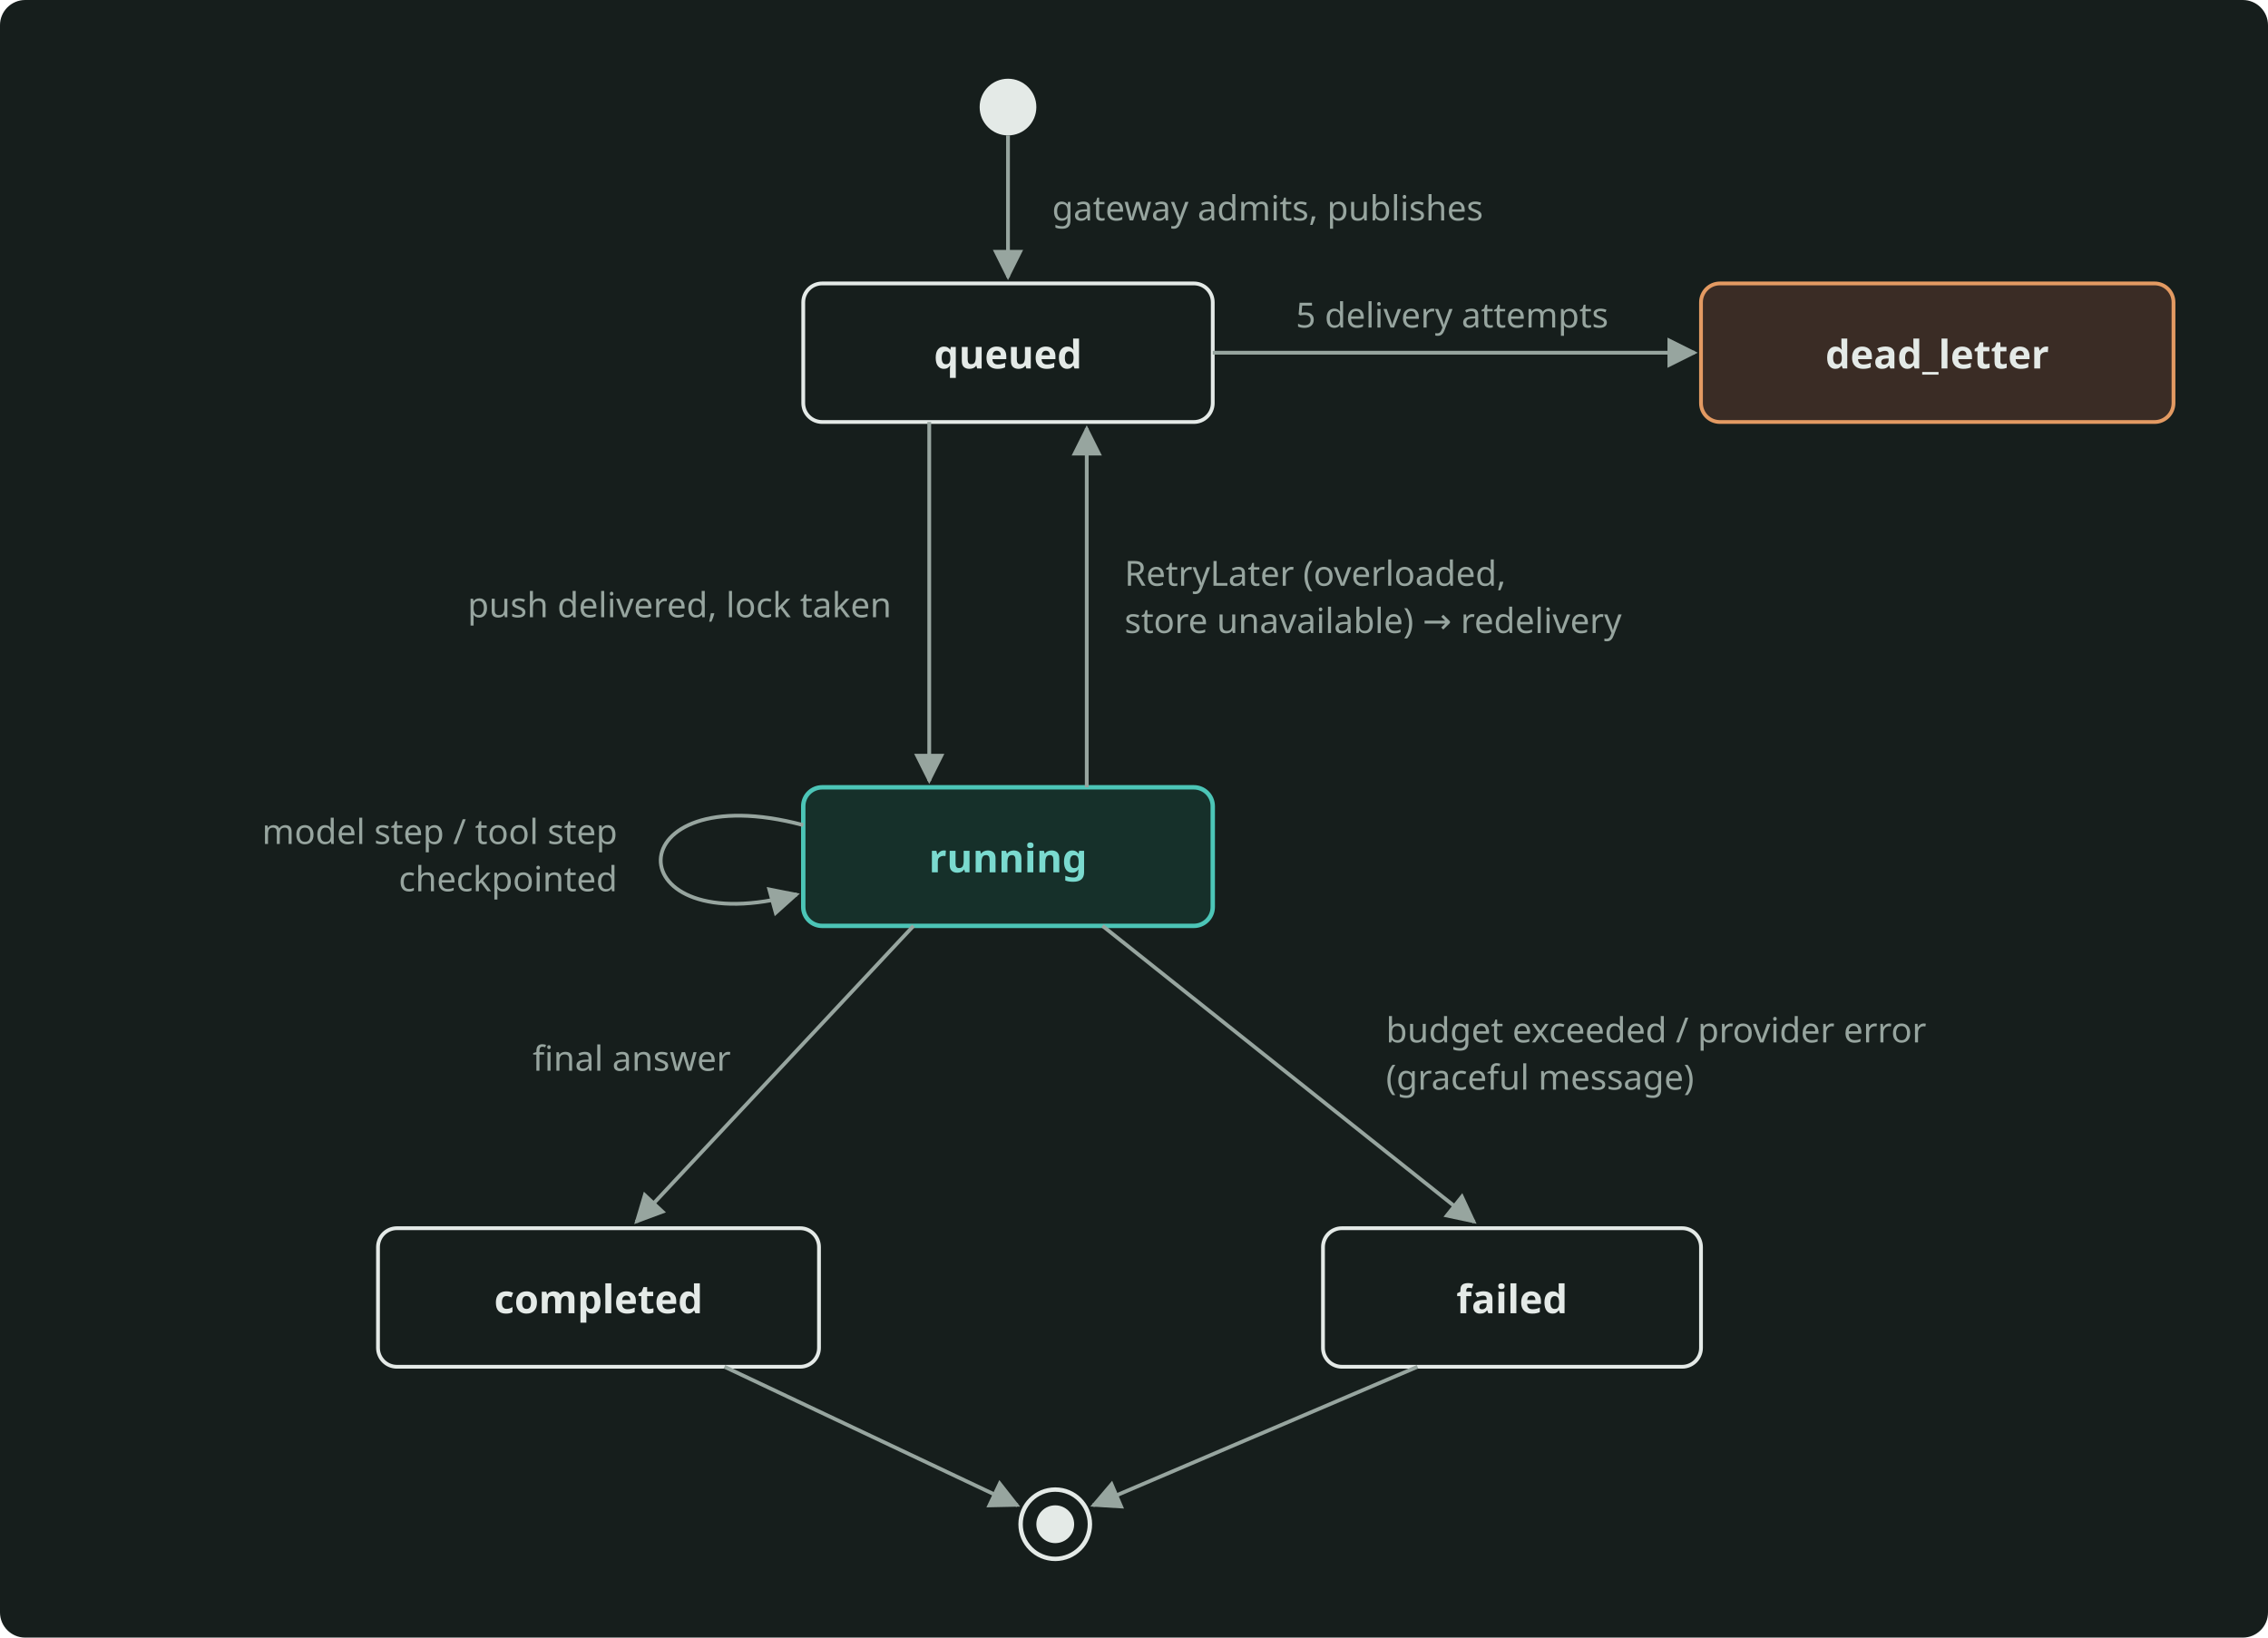
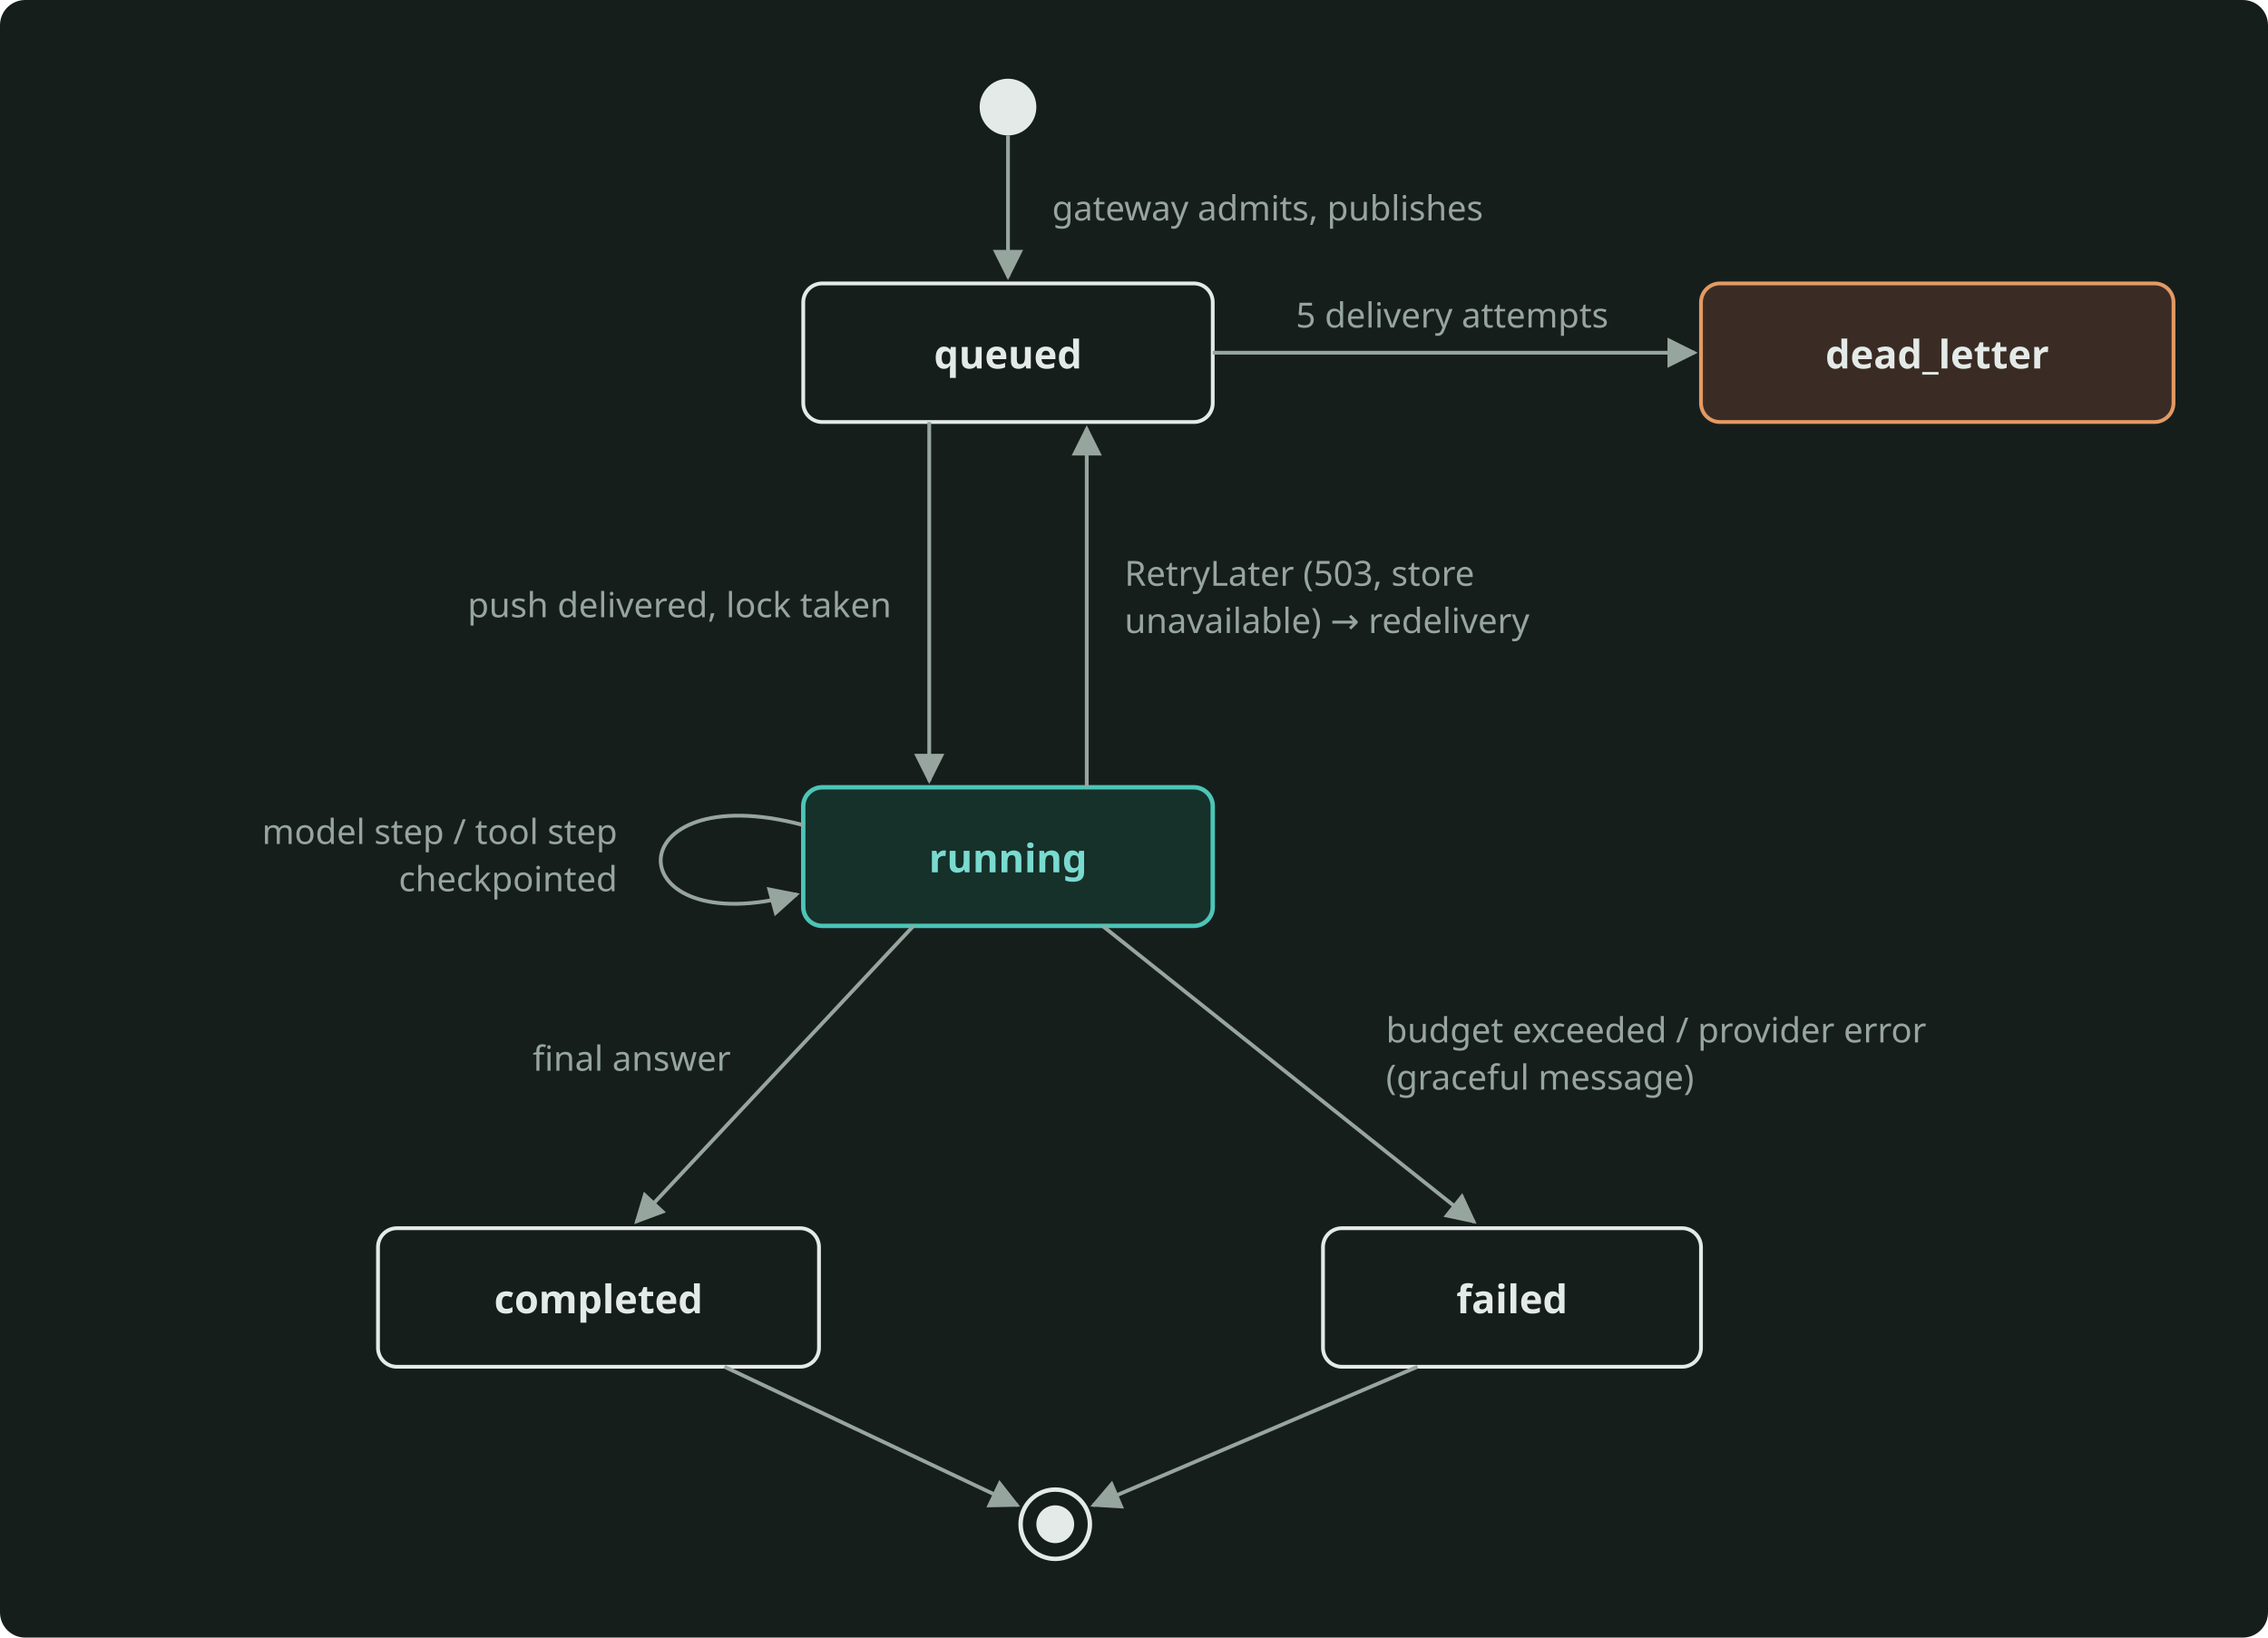
- <svg xmlns="http://www.w3.org/2000/svg" width="720" height="520" viewBox="0 0 720 520" role="img" aria-label="The states of a turn and the transitions between them." style="color: #E4EAE7">
+ <svg xmlns="http://www.w3.org/2000/svg" width="720" height="520" viewBox="0 0 720 520" role="img" aria-label="A turn goes from queued to running and ends in completed or failed, or goes back to queued and, after 5 delivery attempts, to dead_letter." style="color: #E4EAE7">
  <rect x="0" y="0" width="720" height="520" rx="8" fill="#161E1C" />
  <defs>
    <marker id="arr" viewBox="0 0 10 10" refX="9" refY="5" markerWidth="8" markerHeight="8" orient="auto-start-reverse">
      <path d="M0 0 L10 5 L0 10 z" fill="#97A59F" />
    </marker>
  </defs>
  <g font-family="Bricolage Grotesque, system-ui, sans-serif" font-size="12.5" fill="currentColor">
    <circle cx="320" cy="34" r="9" fill="currentColor" />
    <circle cx="335" cy="484" r="11" fill="none" stroke="currentColor" stroke-width="1.4" />
    <circle cx="335" cy="484" r="6" fill="currentColor" />
    <rect x="255" y="90" width="130" height="44" rx="6" fill="none" stroke="currentColor" stroke-width="1.2" />
    <text x="320" y="117" text-anchor="middle" font-weight="600">queued</text>
    <rect x="540" y="90" width="150" height="44" rx="6" fill="#3A2C25" stroke="#E39A62" stroke-width="1.2" />
    <text x="615" y="117" text-anchor="middle" font-weight="600">dead_letter</text>
    <rect x="255" y="250" width="130" height="44" rx="6" fill="#16302A" stroke="#4CC5B7" stroke-width="1.4" />
    <text x="320" y="277" text-anchor="middle" font-weight="600" fill="#7ADACF">running</text>
    <rect x="120" y="390" width="140" height="44" rx="6" fill="none" stroke="currentColor" stroke-width="1.2" />
    <text x="190" y="417" text-anchor="middle" font-weight="600">completed</text>
    <rect x="420" y="390" width="120" height="44" rx="6" fill="none" stroke="currentColor" stroke-width="1.2" />
    <text x="480" y="417" text-anchor="middle" font-weight="600">failed</text>
    <g stroke="#97A59F" stroke-width="1.2" fill="none">
      <path d="M320 43 L320 88" marker-end="url(#arr)" />
      <path d="M385 112 L538 112" marker-end="url(#arr)" />
      <path d="M295 134 L295 248" marker-end="url(#arr)" />
      <path d="M345 250 L345 136" marker-end="url(#arr)" />
      <path d="M255 262 C195 246, 195 300, 253 284" marker-end="url(#arr)" />
      <path d="M290 294 L202 388" marker-end="url(#arr)" />
      <path d="M350 294 L468 388" marker-end="url(#arr)" />
      <path d="M230 434 L323 478" marker-end="url(#arr)" />
      <path d="M450 434 L347 478" marker-end="url(#arr)" />
    </g>
    <g font-size="11" fill="#97A59F">
      <text x="334" y="70">gateway admits, publishes</text>
      <text x="461" y="104" text-anchor="middle">5 delivery attempts</text>
      <text x="283" y="196" text-anchor="end">push delivered, lock taken</text>
-       <text x="357" y="186">RetryLater (overloaded,</text>
-       <text x="357" y="201">store unavailable) → redelivery</text>
+       <text x="357" y="186">RetryLater (503, store</text>
+       <text x="357" y="201">unavailable) → redelivery</text>
      <text x="196" y="268" text-anchor="end">model step / tool step</text>
      <text x="196" y="283" text-anchor="end">checkpointed</text>
      <text x="232" y="340" text-anchor="end">final answer</text>
      <text x="440" y="331">budget exceeded / provider error</text>
      <text x="440" y="346">(graceful message)</text>
    </g>
  </g>
</svg>
